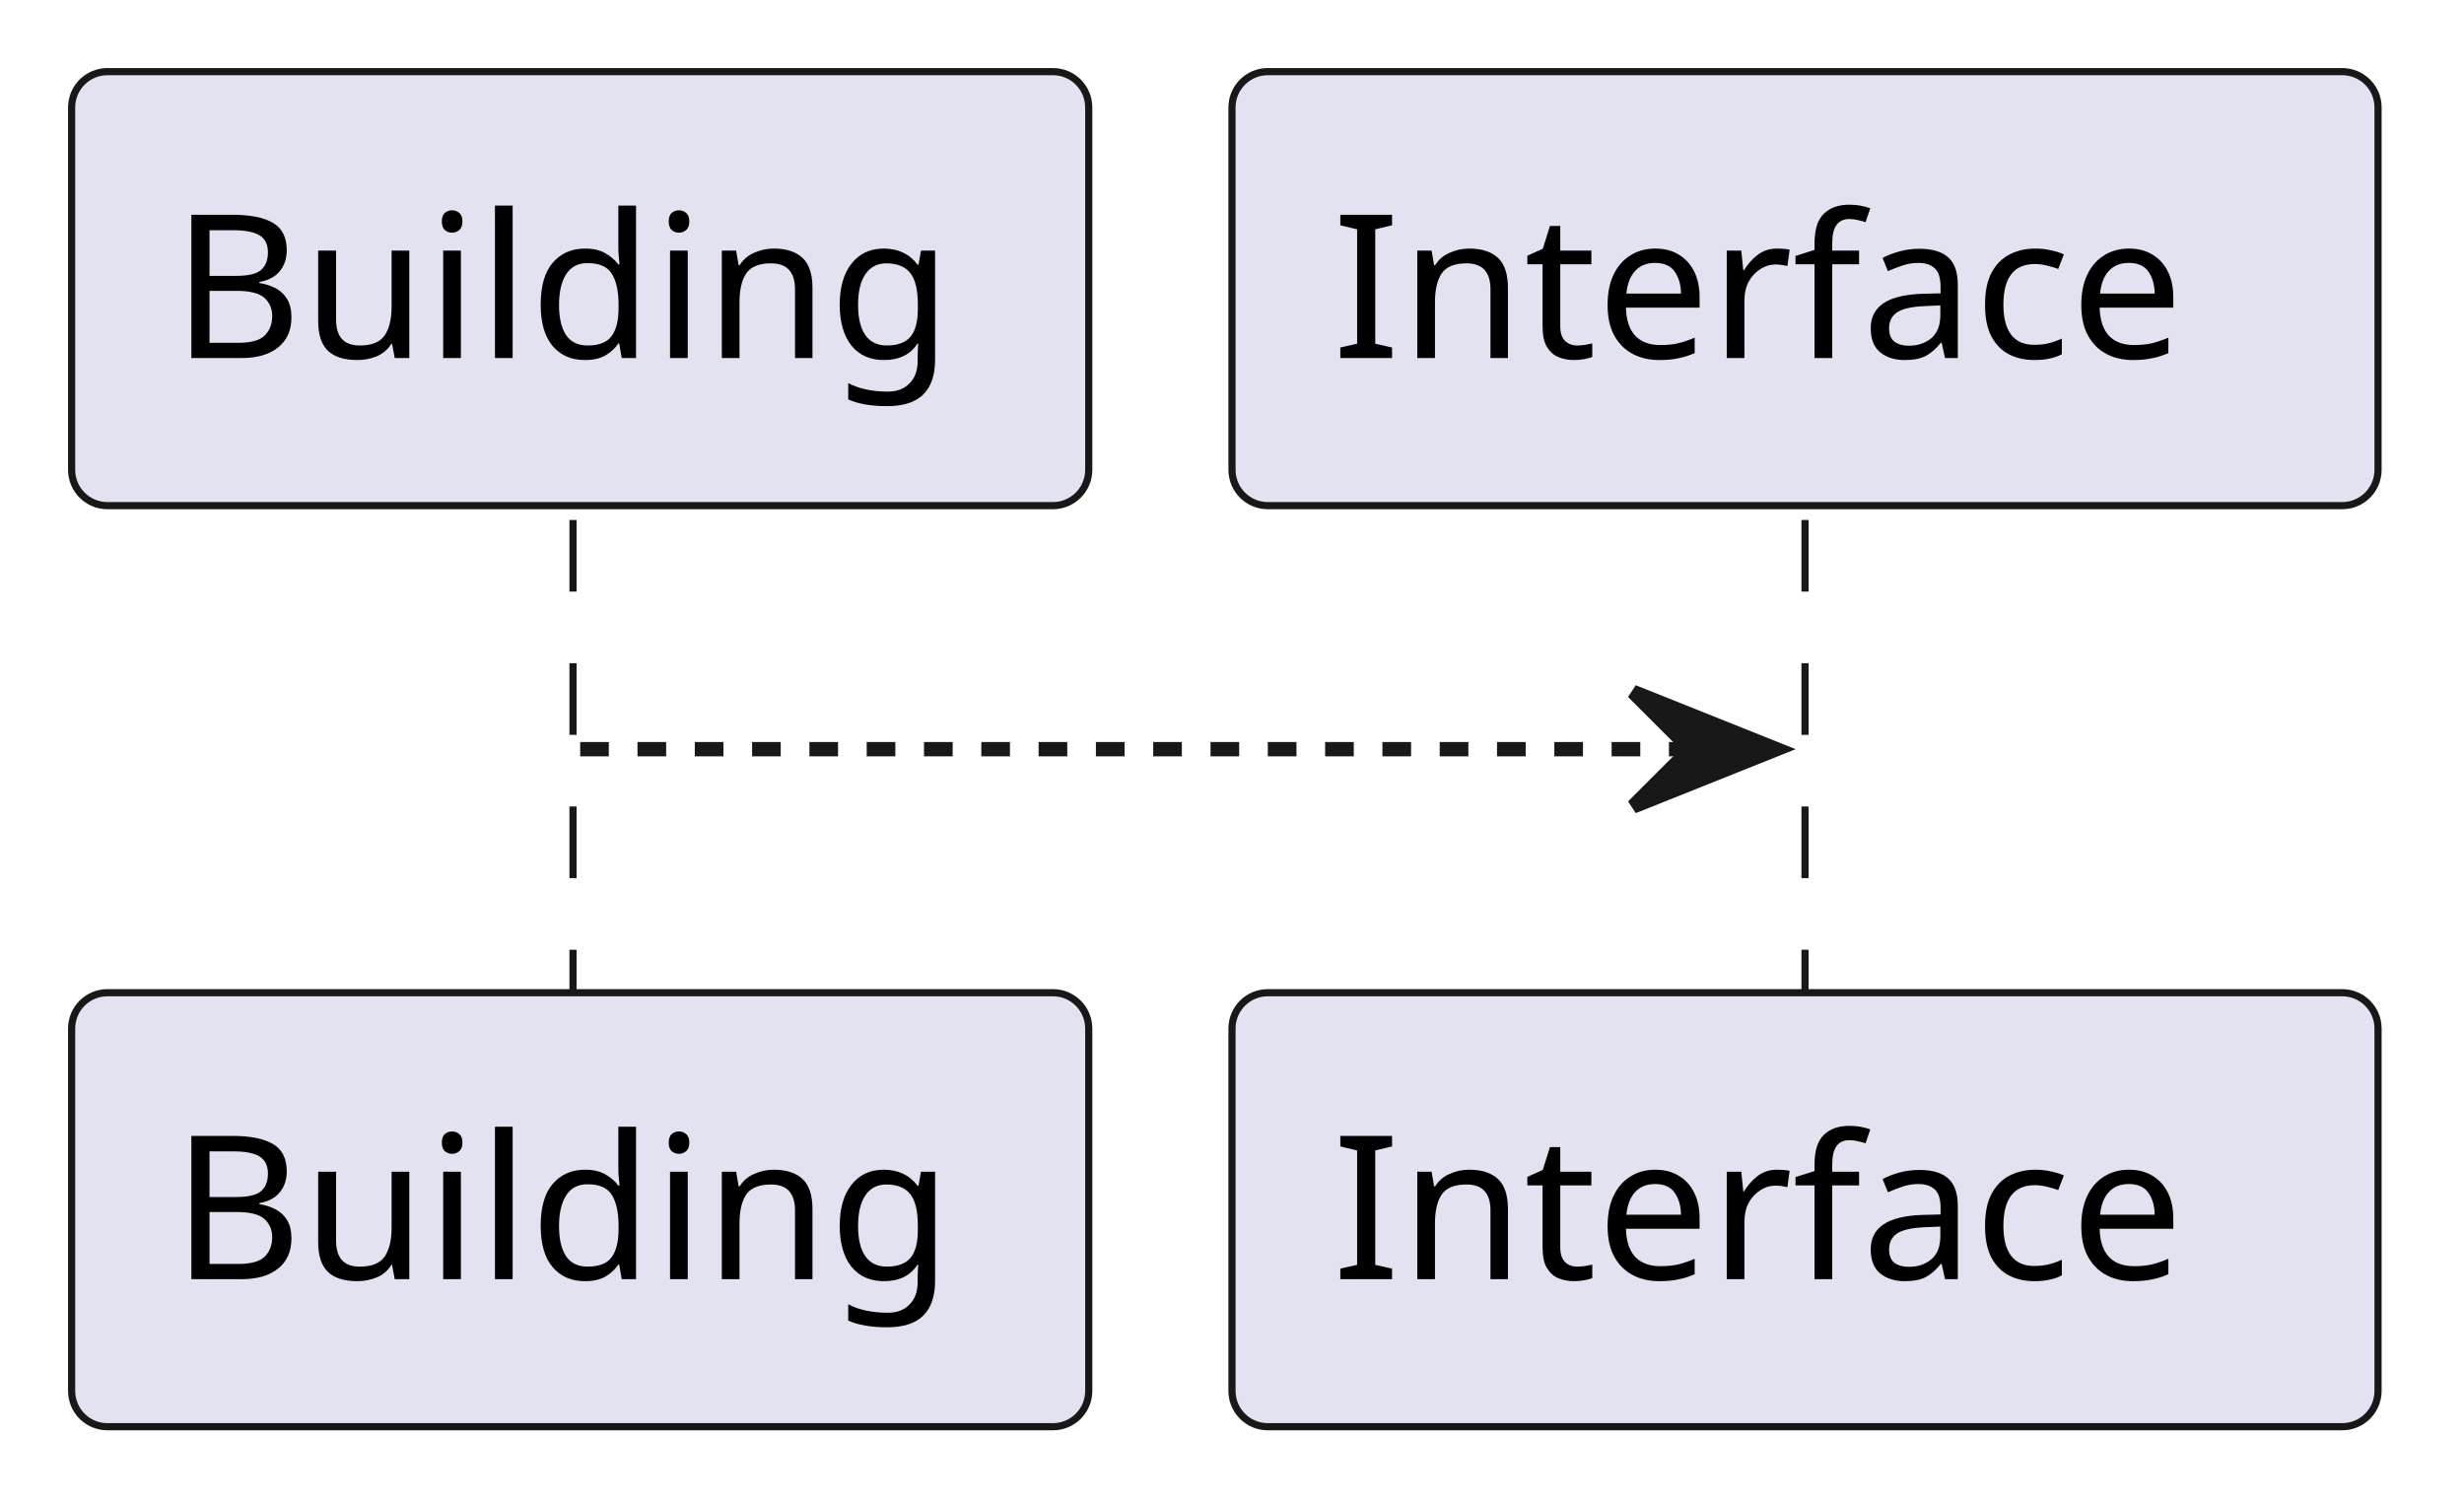
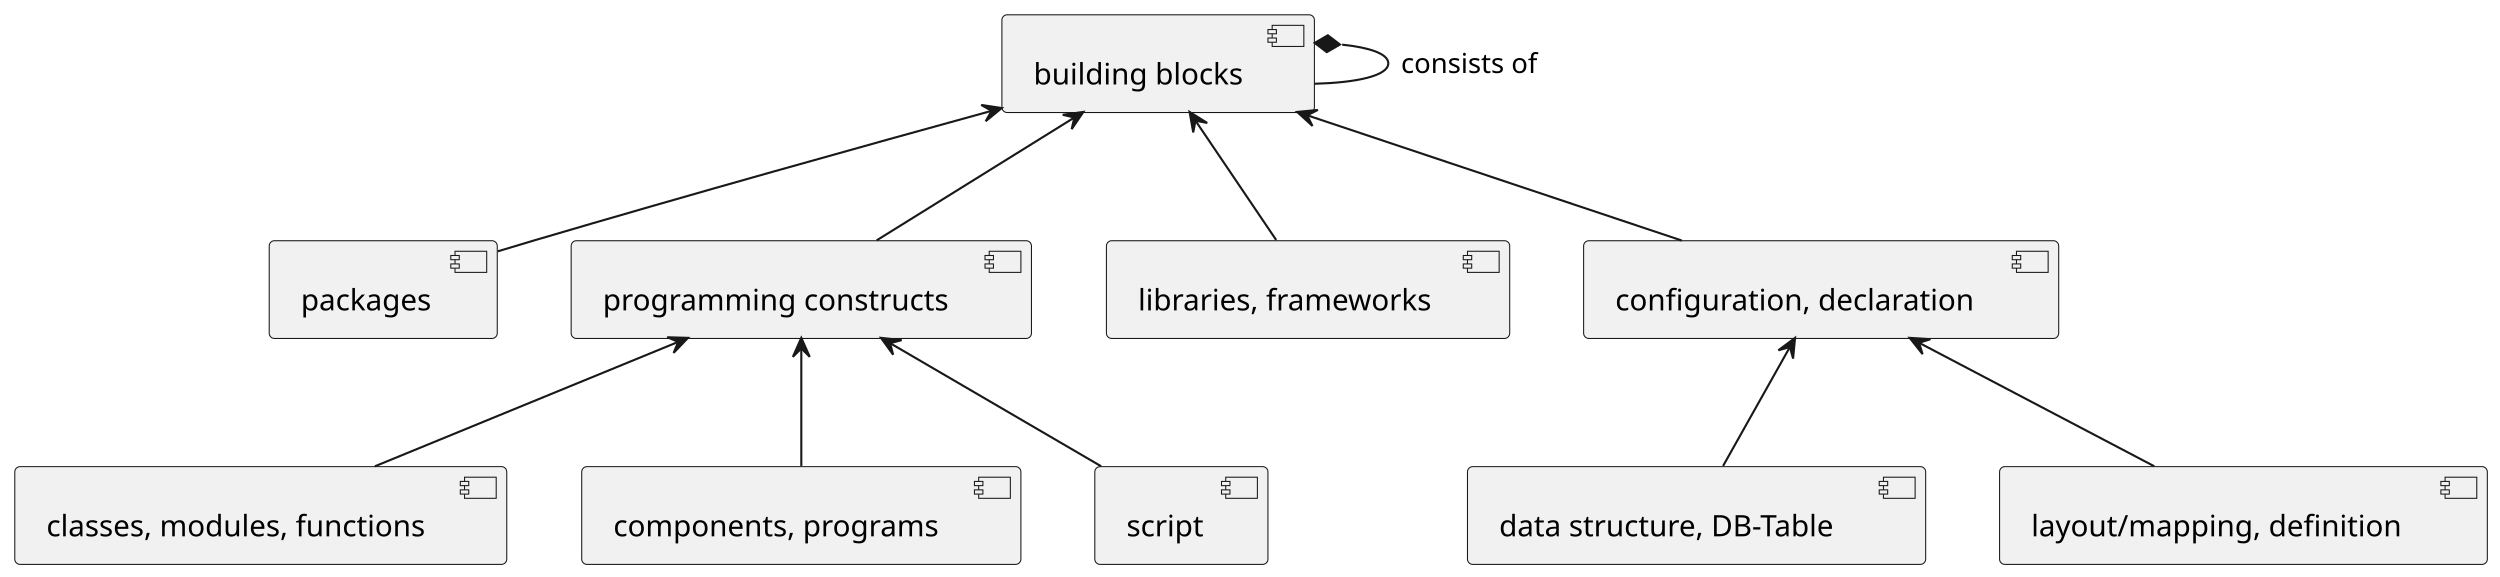
- <svg xmlns="http://www.w3.org/2000/svg" contentStyleType="text/css" height="105px" preserveAspectRatio="none" style="width:172px;height:105px;background:#FFFFFF;" version="1.1" viewBox="0 0 172 105" width="172px" zoomAndPan="magnify">
+ <svg xmlns="http://www.w3.org/2000/svg" contentStyleType="text/css" height="273px" preserveAspectRatio="none" style="width:1184px;height:273px;background:#FFFFFF;" version="1.1" viewBox="0 0 1184 273" width="1184px" zoomAndPan="magnify">
  <defs />
  <g>
-     <line style="stroke:#181818;stroke-width:0.5;stroke-dasharray:5.0,5.0;" x1="40" x2="40" y1="36.297" y2="70.297" />
-     <line style="stroke:#181818;stroke-width:0.5;stroke-dasharray:5.0,5.0;" x1="126" x2="126" y1="36.297" y2="70.297" />
-     <rect fill="#E2E2F0" height="30.297" rx="2.5" ry="2.5" style="stroke:#181818;stroke-width:0.5;" width="71" x="5" y="5" />
-     <text fill="#000000" font-family="sans-serif" font-size="14" lengthAdjust="spacing" textLength="57" x="12" y="24.995">Building</text>
-     <rect fill="#E2E2F0" height="30.297" rx="2.5" ry="2.5" style="stroke:#181818;stroke-width:0.5;" width="71" x="5" y="69.297" />
-     <text fill="#000000" font-family="sans-serif" font-size="14" lengthAdjust="spacing" textLength="57" x="12" y="89.292">Building</text>
-     <rect fill="#E2E2F0" height="30.297" rx="2.5" ry="2.5" style="stroke:#181818;stroke-width:0.5;" width="80" x="86" y="5" />
-     <text fill="#000000" font-family="sans-serif" font-size="14" lengthAdjust="spacing" textLength="66" x="93" y="24.995">Interface</text>
-     <rect fill="#E2E2F0" height="30.297" rx="2.5" ry="2.5" style="stroke:#181818;stroke-width:0.5;" width="80" x="86" y="69.297" />
-     <text fill="#000000" font-family="sans-serif" font-size="14" lengthAdjust="spacing" textLength="66" x="93" y="89.292">Interface</text>
-     <polygon fill="#181818" points="114,48.297,124,52.297,114,56.297,118,52.297" style="stroke:#181818;stroke-width:1.0;" />
-     <line style="stroke:#181818;stroke-width:1.0;stroke-dasharray:2.0,2.0;" x1="40.5" x2="120" y1="52.297" y2="52.297" />
+     <g id="elem_bb">
+       <rect fill="#F1F1F1" height="46.297" rx="2.5" ry="2.5" style="stroke:#181818;stroke-width:0.5;" width="148" x="474.5" y="7" />
+       <rect fill="#F1F1F1" height="10" style="stroke:#181818;stroke-width:0.5;" width="15" x="602.5" y="12" />
+       <rect fill="#F1F1F1" height="2" style="stroke:#181818;stroke-width:0.5;" width="4" x="600.5" y="14" />
+       <rect fill="#F1F1F1" height="2" style="stroke:#181818;stroke-width:0.5;" width="4" x="600.5" y="18" />
+       <text fill="#000000" font-family="sans-serif" font-size="14" lengthAdjust="spacing" textLength="108" x="489.5" y="39.995">building blocks</text>
+     </g>
+     <g id="elem_pkg">
+       <rect fill="#F1F1F1" height="46.297" rx="2.5" ry="2.5" style="stroke:#181818;stroke-width:0.5;" width="108" x="127.5" y="114" />
+       <rect fill="#F1F1F1" height="10" style="stroke:#181818;stroke-width:0.5;" width="15" x="215.5" y="119" />
+       <rect fill="#F1F1F1" height="2" style="stroke:#181818;stroke-width:0.5;" width="4" x="213.5" y="121" />
+       <rect fill="#F1F1F1" height="2" style="stroke:#181818;stroke-width:0.5;" width="4" x="213.5" y="125" />
+       <text fill="#000000" font-family="sans-serif" font-size="14" lengthAdjust="spacing" textLength="68" x="142.5" y="146.995">packages</text>
+     </g>
+     <g id="elem_cons">
+       <rect fill="#F1F1F1" height="46.297" rx="2.5" ry="2.5" style="stroke:#181818;stroke-width:0.5;" width="218" x="270.5" y="114" />
+       <rect fill="#F1F1F1" height="10" style="stroke:#181818;stroke-width:0.5;" width="15" x="468.5" y="119" />
+       <rect fill="#F1F1F1" height="2" style="stroke:#181818;stroke-width:0.5;" width="4" x="466.5" y="121" />
+       <rect fill="#F1F1F1" height="2" style="stroke:#181818;stroke-width:0.5;" width="4" x="466.5" y="125" />
+       <text fill="#000000" font-family="sans-serif" font-size="14" lengthAdjust="spacing" textLength="178" x="285.5" y="146.995">programming constructs</text>
+     </g>
+     <g id="elem_libs">
+       <rect fill="#F1F1F1" height="46.297" rx="2.5" ry="2.5" style="stroke:#181818;stroke-width:0.5;" width="191" x="524" y="114" />
+       <rect fill="#F1F1F1" height="10" style="stroke:#181818;stroke-width:0.5;" width="15" x="695" y="119" />
+       <rect fill="#F1F1F1" height="2" style="stroke:#181818;stroke-width:0.5;" width="4" x="693" y="121" />
+       <rect fill="#F1F1F1" height="2" style="stroke:#181818;stroke-width:0.5;" width="4" x="693" y="125" />
+       <text fill="#000000" font-family="sans-serif" font-size="14" lengthAdjust="spacing" textLength="151" x="539" y="146.995">libraries, frameworks</text>
+     </g>
+     <g id="elem_cfg">
+       <rect fill="#F1F1F1" height="46.297" rx="2.5" ry="2.5" style="stroke:#181818;stroke-width:0.5;" width="225" x="750" y="114" />
+       <rect fill="#F1F1F1" height="10" style="stroke:#181818;stroke-width:0.5;" width="15" x="955" y="119" />
+       <rect fill="#F1F1F1" height="2" style="stroke:#181818;stroke-width:0.5;" width="4" x="953" y="121" />
+       <rect fill="#F1F1F1" height="2" style="stroke:#181818;stroke-width:0.5;" width="4" x="953" y="125" />
+       <text fill="#000000" font-family="sans-serif" font-size="14" lengthAdjust="spacing" textLength="185" x="765" y="146.995">configuration, declaration</text>
+     </g>
+     <g id="elem_func">
+       <rect fill="#F1F1F1" height="46.297" rx="2.5" ry="2.5" style="stroke:#181818;stroke-width:0.5;" width="233" x="7" y="221" />
+       <rect fill="#F1F1F1" height="10" style="stroke:#181818;stroke-width:0.5;" width="15" x="220" y="226" />
+       <rect fill="#F1F1F1" height="2" style="stroke:#181818;stroke-width:0.5;" width="4" x="218" y="228" />
+       <rect fill="#F1F1F1" height="2" style="stroke:#181818;stroke-width:0.5;" width="4" x="218" y="232" />
+       <text fill="#000000" font-family="sans-serif" font-size="14" lengthAdjust="spacing" textLength="193" x="22" y="253.995">classes, modules, functions</text>
+     </g>
+     <g id="elem_progs">
+       <rect fill="#F1F1F1" height="46.297" rx="2.5" ry="2.5" style="stroke:#181818;stroke-width:0.5;" width="208" x="275.5" y="221" />
+       <rect fill="#F1F1F1" height="10" style="stroke:#181818;stroke-width:0.5;" width="15" x="463.5" y="226" />
+       <rect fill="#F1F1F1" height="2" style="stroke:#181818;stroke-width:0.5;" width="4" x="461.5" y="228" />
+       <rect fill="#F1F1F1" height="2" style="stroke:#181818;stroke-width:0.5;" width="4" x="461.5" y="232" />
+       <text fill="#000000" font-family="sans-serif" font-size="14" lengthAdjust="spacing" textLength="168" x="290.5" y="253.995">components, programs</text>
+     </g>
+     <g id="elem_script">
+       <rect fill="#F1F1F1" height="46.297" rx="2.5" ry="2.5" style="stroke:#181818;stroke-width:0.5;" width="82" x="518.5" y="221" />
+       <rect fill="#F1F1F1" height="10" style="stroke:#181818;stroke-width:0.5;" width="15" x="580.5" y="226" />
+       <rect fill="#F1F1F1" height="2" style="stroke:#181818;stroke-width:0.5;" width="4" x="578.5" y="228" />
+       <rect fill="#F1F1F1" height="2" style="stroke:#181818;stroke-width:0.5;" width="4" x="578.5" y="232" />
+       <text fill="#000000" font-family="sans-serif" font-size="14" lengthAdjust="spacing" textLength="42" x="533.5" y="253.995">script</text>
+     </g>
+     <g id="elem_data">
+       <rect fill="#F1F1F1" height="46.297" rx="2.5" ry="2.5" style="stroke:#181818;stroke-width:0.5;" width="217" x="695" y="221" />
+       <rect fill="#F1F1F1" height="10" style="stroke:#181818;stroke-width:0.5;" width="15" x="892" y="226" />
+       <rect fill="#F1F1F1" height="2" style="stroke:#181818;stroke-width:0.5;" width="4" x="890" y="228" />
+       <rect fill="#F1F1F1" height="2" style="stroke:#181818;stroke-width:0.5;" width="4" x="890" y="232" />
+       <text fill="#000000" font-family="sans-serif" font-size="14" lengthAdjust="spacing" textLength="177" x="710" y="253.995">data structure, DB-Table</text>
+     </g>
+     <g id="elem_def">
+       <rect fill="#F1F1F1" height="46.297" rx="2.5" ry="2.5" style="stroke:#181818;stroke-width:0.5;" width="231" x="947" y="221" />
+       <rect fill="#F1F1F1" height="10" style="stroke:#181818;stroke-width:0.5;" width="15" x="1158" y="226" />
+       <rect fill="#F1F1F1" height="2" style="stroke:#181818;stroke-width:0.5;" width="4" x="1156" y="228" />
+       <rect fill="#F1F1F1" height="2" style="stroke:#181818;stroke-width:0.5;" width="4" x="1156" y="232" />
+       <text fill="#000000" font-family="sans-serif" font-size="14" lengthAdjust="spacing" textLength="191" x="962" y="253.995">layout/mapping, definition</text>
+     </g>
+     <g id="link_cfg_def">
+       <path d="M908.886,162.353 C942.524,180.012 987.653,203.705 1020.28,220.837 " fill="none" id="cfg-backto-def" style="stroke:#181818;stroke-width:1.0;" />
+       <polygon fill="#181818" points="904.427,160.011,910.536,167.736,908.854,162.335,914.255,160.653,904.427,160.011" style="stroke:#181818;stroke-width:1.0;" />
+     </g>
+     <g id="link_cfg_data">
+       <path d="M847.469,164.75 C837.749,182.049 825.243,204.305 816.055,220.656 " fill="none" id="cfg-backto-data" style="stroke:#181818;stroke-width:1.0;" />
+       <polygon fill="#181818" points="850.132,160.011,842.235,165.897,847.682,164.37,849.209,169.816,850.132,160.011" style="stroke:#181818;stroke-width:1.0;" />
+     </g>
+     <g id="link_bb_cfg">
+       <path d="M619.081,54.602 C672.208,72.367 744.511,96.545 796.492,113.927 " fill="none" id="bb-backto-cfg" style="stroke:#181818;stroke-width:1.0;" />
+       <polygon fill="#181818" points="614.325,53.011,621.592,59.659,619.067,54.597,624.129,52.072,614.325,53.011" style="stroke:#181818;stroke-width:1.0;" />
+     </g>
+     <g id="link_cons_script">
+       <path d="M421.618,162.569 C451.853,180.206 492.258,203.775 521.506,220.837 " fill="none" id="cons-backto-script" style="stroke:#181818;stroke-width:1.0;" />
+       <polygon fill="#181818" points="417.234,160.011,422.991,168.002,421.553,162.531,427.023,161.092,417.234,160.011" style="stroke:#181818;stroke-width:1.0;" />
+     </g>
+     <g id="link_cons_progs">
+       <path d="M379.5,165.195 C379.5,182.429 379.5,204.445 379.5,220.656 " fill="none" id="cons-backto-progs" style="stroke:#181818;stroke-width:1.0;" />
+       <polygon fill="#181818" points="379.5,160.011,375.5,169.011,379.5,165.011,383.5,169.011,379.5,160.011" style="stroke:#181818;stroke-width:1.0;" />
+     </g>
+     <g id="link_cons_func">
+       <path d="M321.178,161.921 C278.014,179.625 219.645,203.565 177.536,220.837 " fill="none" id="cons-backto-func" style="stroke:#181818;stroke-width:1.0;" />
+       <polygon fill="#181818" points="325.834,160.011,315.989,159.725,321.208,161.908,319.025,167.127,325.834,160.011" style="stroke:#181818;stroke-width:1.0;" />
+     </g>
+     <g id="link_bb_cons">
+       <path d="M508.606,55.786 C480.258,73.399 442.521,96.845 415.172,113.837 " fill="none" id="bb-backto-cons" style="stroke:#181818;stroke-width:1.0;" />
+       <polygon fill="#181818" points="513.072,53.011,503.317,54.365,508.825,55.651,507.54,61.159,513.072,53.011" style="stroke:#181818;stroke-width:1.0;" />
+     </g>
+     <g id="link_bb_pkg">
+       <path d="M469.463,52.536 C409.744,68.96 325.815,92.367 252.5,114 C247.054,115.607 241.383,117.311 235.725,119.032 " fill="none" id="bb-backto-pkg" style="stroke:#181818;stroke-width:1.0;" />
+       <polygon fill="#181818" points="474.442,51.168,464.704,49.695,469.621,52.493,466.823,57.409,474.442,51.168" style="stroke:#181818;stroke-width:1.0;" />
+     </g>
+     <g id="link_bb_libs">
+       <path d="M566.289,57.308 C578.028,74.668 593.24,97.165 604.391,113.656 " fill="none" id="bb-backto-libs" style="stroke:#181818;stroke-width:1.0;" />
+       <polygon fill="#181818" points="563.384,53.011,565.113,62.707,566.186,57.153,571.74,58.224,563.384,53.011" style="stroke:#181818;stroke-width:1.0;" />
+     </g>
+     <g id="link_bb_bb">
+       <path d="M635.646,21.146 C648.679,22.519 657.5,25.471 657.5,30 C657.5,35.916 642.451,39.14 622.626,39.671 " fill="none" id="bb-backto-bb" style="stroke:#181818;stroke-width:1.0;" />
+       <polygon fill="#181818" points="622.626,20.329,628.364,24.697,634.602,21.081,628.865,16.713,622.626,20.329" style="stroke:#181818;stroke-width:1.0;" />
+       <text fill="#000000" font-family="sans-serif" font-size="13" lengthAdjust="spacing" textLength="69" x="663.5" y="34.567">consists of</text>
+     </g>
  </g>
</svg>
